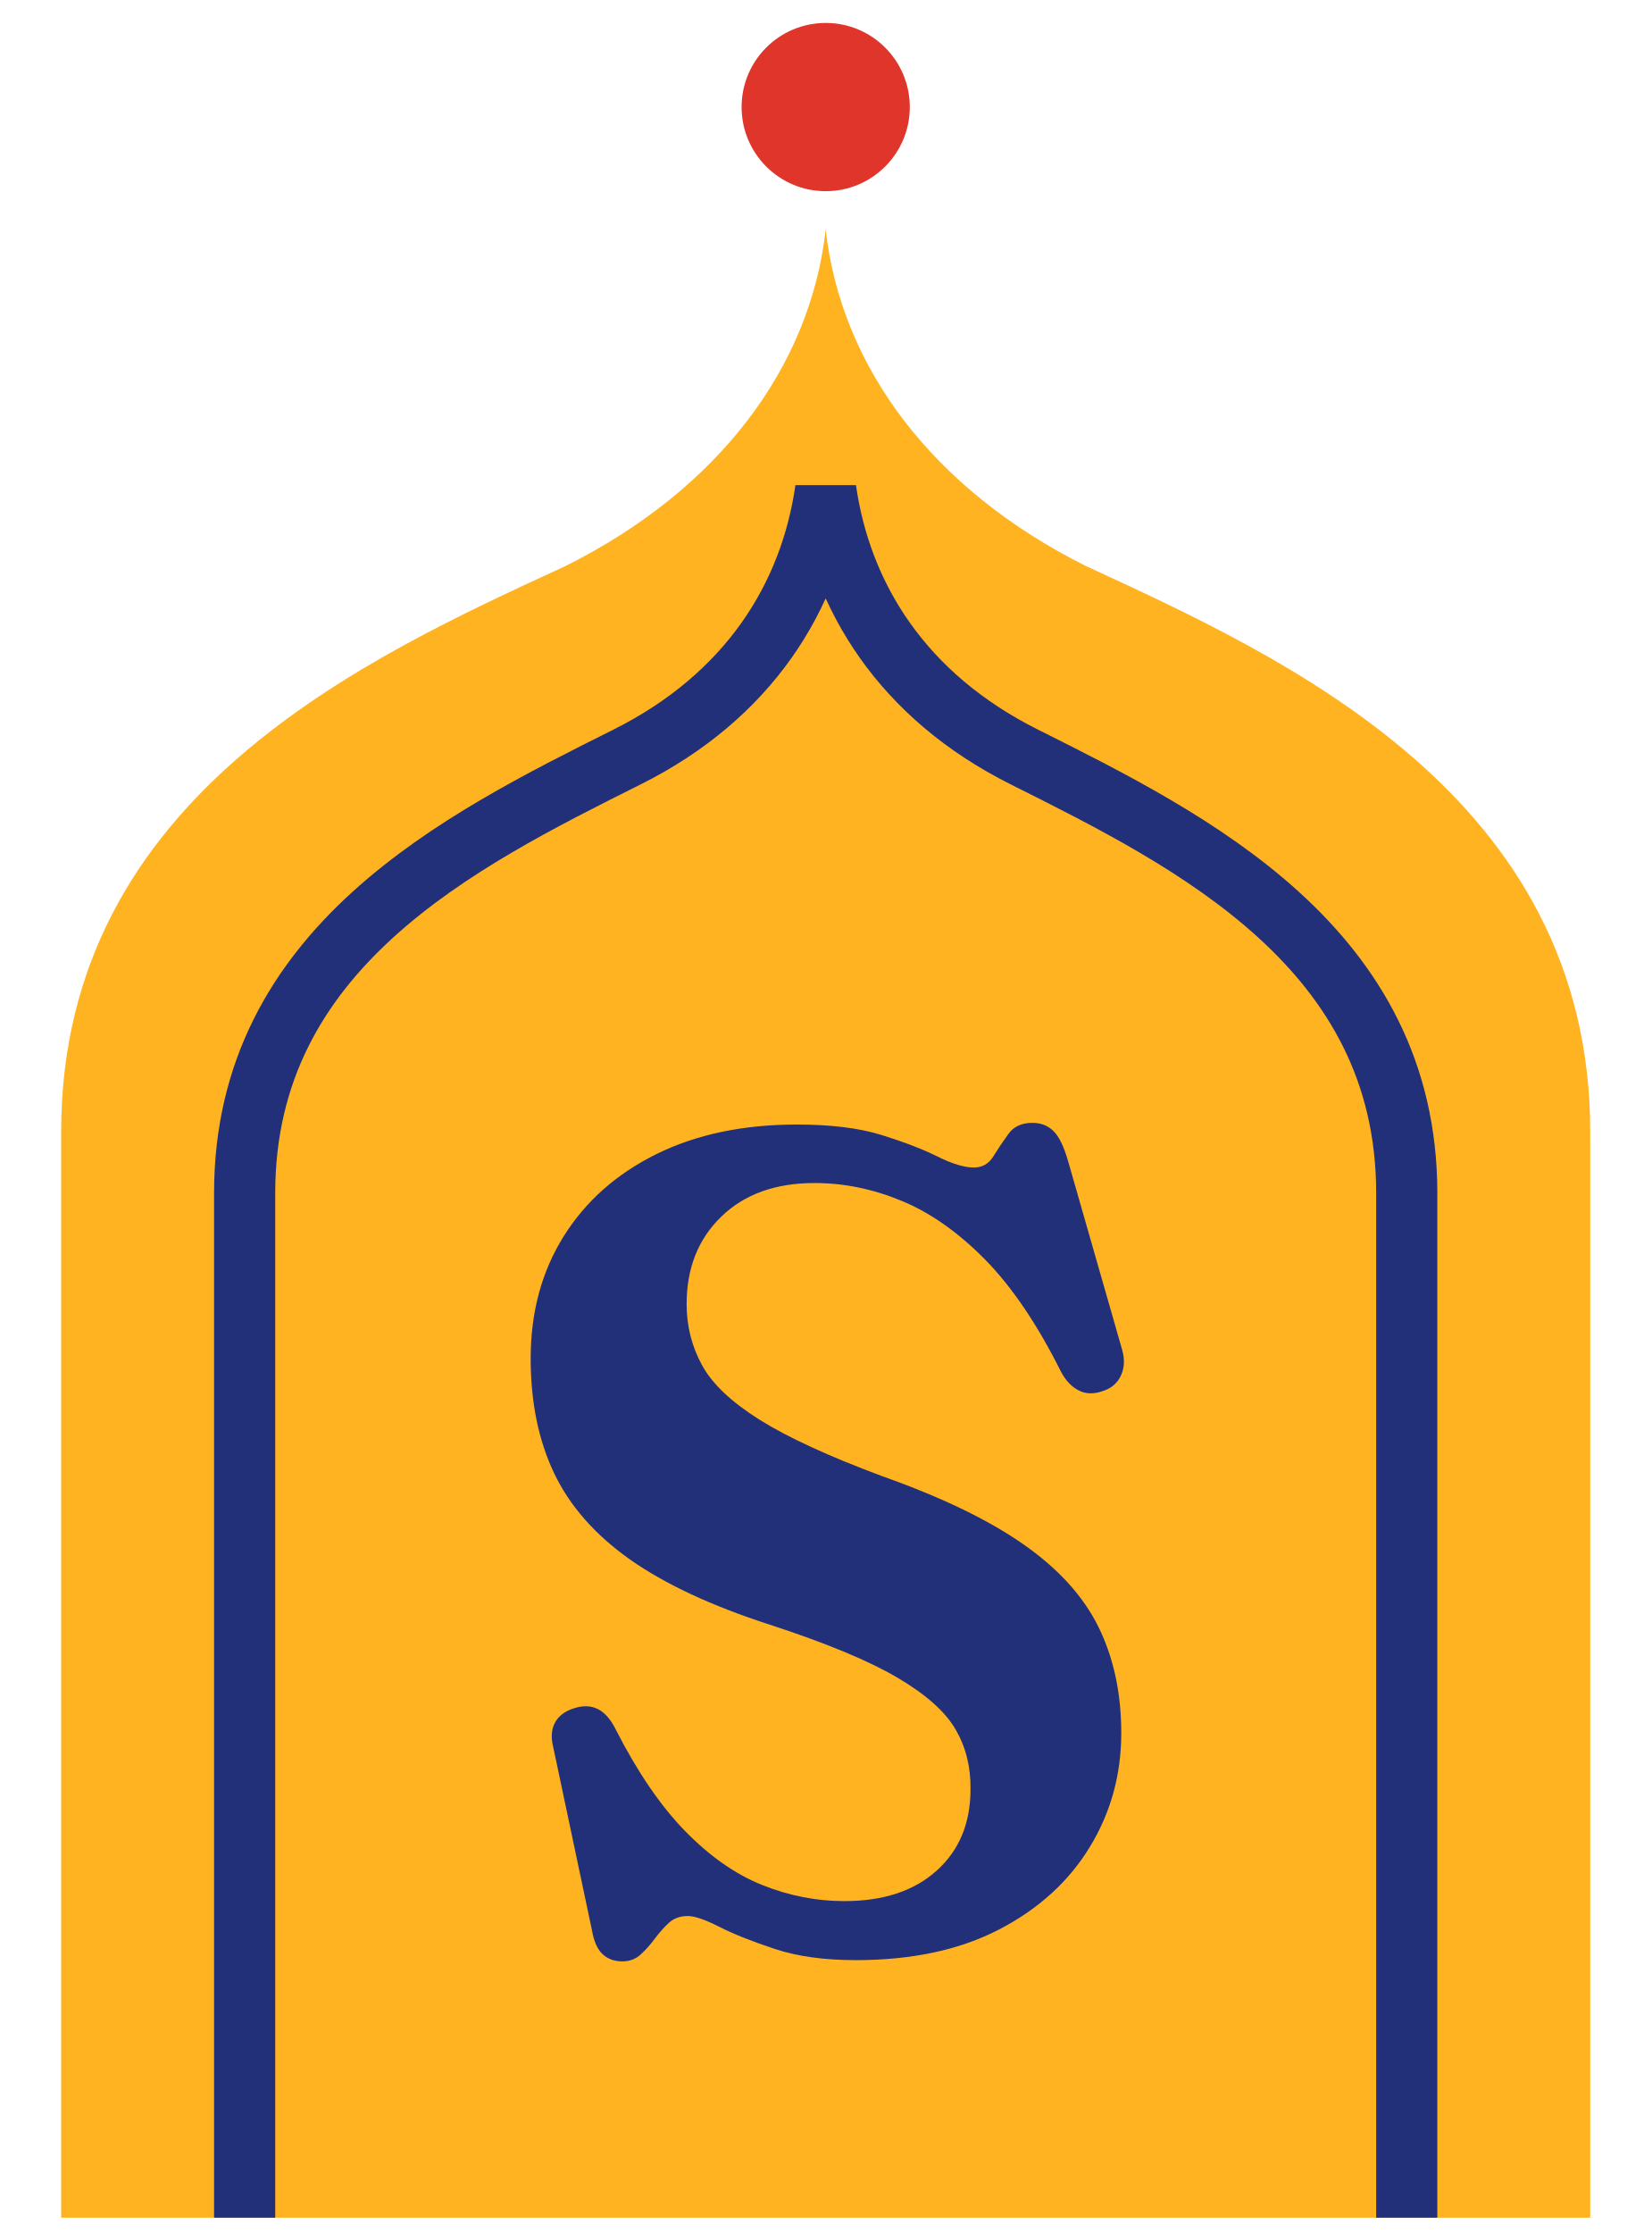
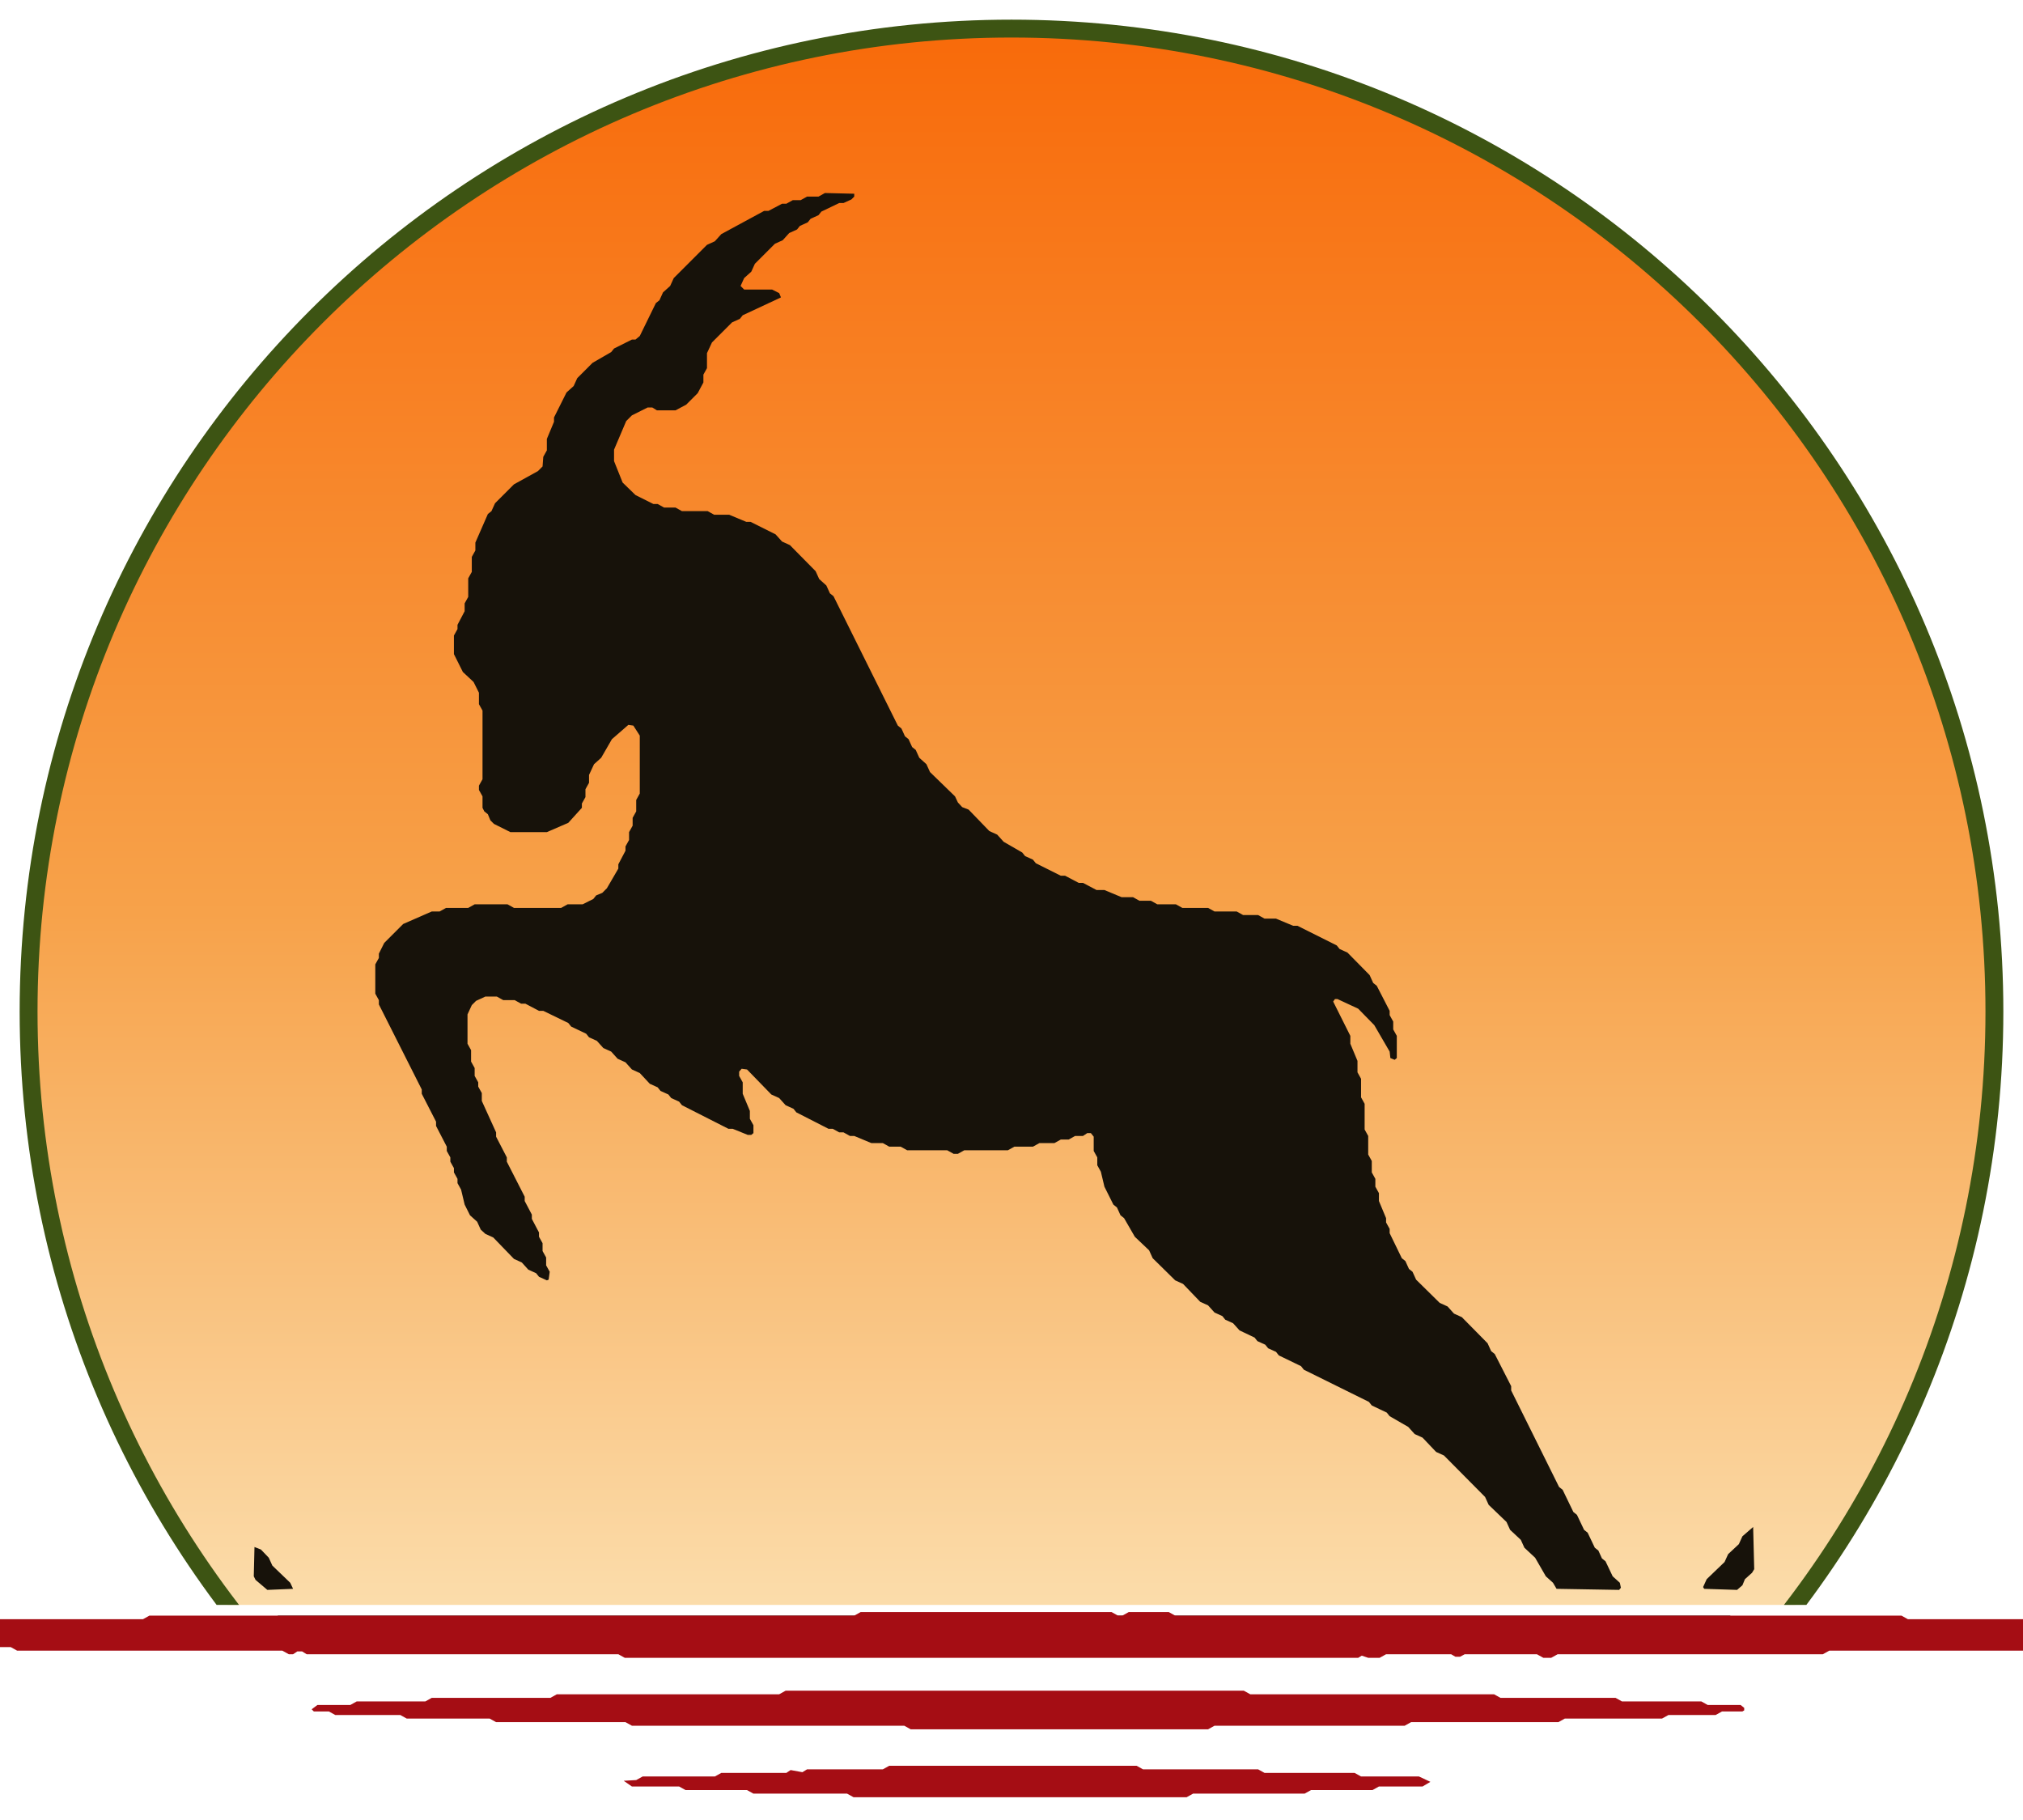
- <svg xmlns="http://www.w3.org/2000/svg" viewBox="-8 -30 216 292" role="img" aria-label="SHAHI Küche – Bildmarke">
-   <path d="M0 260 L0 118 C0 74 40 56 66 44 C86 34 98 18 100 0 C102 18 114 34 134 44 C160 56 200 74 200 118 L200 260 Z" fill="#FFB320" />
-   <path d="M24 260 L24 126 C24 94 52 80 74 69 C90 61 98 48 100 34 C102 48 110 61 126 69 C148 80 176 94 176 126 L176 260" fill="none" stroke="#22307A" stroke-width="8" />
-   <g>
-     <path transform="translate(54.36 224)" d="M49.57 2.32Q43.42 2.32 39 0.86Q34.57 -0.6 31.76 -2.02Q28.95 -3.45 27.6 -3.45Q26.1 -3.45 25.12 -2.55Q24.15 -1.65 23.29 -0.49Q22.43 0.67 21.45 1.57Q20.47 2.48 19.05 2.48Q17.47 2.48 16.46 1.54Q15.45 0.6 15.07 -1.57L9.9 -26.02Q9.6 -27.68 10.31 -28.88Q11.03 -30.07 12.67 -30.6Q14.47 -31.2 15.82 -30.52Q17.18 -29.85 18.15 -27.9Q22.43 -19.5 27.26 -14.55Q32.1 -9.6 37.35 -7.5Q42.6 -5.4 48.07 -5.4Q55.73 -5.4 60.15 -9.38Q64.58 -13.35 64.58 -20.02Q64.65 -24.38 62.62 -27.86Q60.6 -31.35 54.97 -34.65Q49.35 -37.95 38.32 -41.55Q26.93 -45.23 20.06 -50.06Q13.2 -54.9 10.12 -61.35Q7.05 -67.8 7.05 -76.35Q7.05 -85.42 11.36 -92.32Q15.67 -99.22 23.51 -103.09Q31.35 -106.95 41.85 -106.95Q48.6 -106.95 53.02 -105.56Q57.45 -104.17 60.3 -102.75Q63.15 -101.33 65.02 -101.33Q66.67 -101.33 67.57 -102.79Q68.47 -104.25 69.53 -105.71Q70.58 -107.17 72.67 -107.17Q74.33 -107.17 75.41 -106.12Q76.5 -105.08 77.33 -102.22L84.38 -77.62Q84.97 -75.67 84.26 -74.14Q83.55 -72.6 81.83 -72.08Q80.1 -71.47 78.71 -72.19Q77.33 -72.9 76.42 -74.62Q71.77 -83.92 66.49 -89.29Q61.2 -94.65 55.57 -96.97Q49.95 -99.3 44.17 -99.3Q36.52 -99.3 31.99 -94.91Q27.45 -90.52 27.45 -83.47Q27.45 -79.2 29.44 -75.53Q31.42 -71.85 36.97 -68.36Q42.52 -64.88 53.02 -60.97Q64.65 -56.85 71.51 -52.05Q78.38 -47.25 81.34 -41.21Q84.3 -35.17 84.3 -27.38Q84.3 -19.2 80.17 -12.45Q76.05 -5.7 68.32 -1.69Q60.6 2.32 49.57 2.32Z" fill="#22307A" />
+ <svg xmlns="http://www.w3.org/2000/svg" viewBox="469.0 14.0 566.0 509.0" role="img" aria-label="SHAHI Küche – Emblem">
+   <defs>
+     <linearGradient id="mk-sun" x1="0" y1="0" x2="0" y2="1">
+       <stop offset="0" stop-color="#f86a0a" />
+       <stop offset=".45" stop-color="#f7a24a" />
+       <stop offset=".8" stop-color="#fbdcaa" />
+       <stop offset="1" stop-color="#fcefd8" />
+     </linearGradient>
+     <clipPath id="mk-cut">
+       <rect x="0" y="0" width="1600" height="463" />
+     </clipPath>
+     <filter id="mk-shadow" x="-5%" y="-5%" width="110%" height="120%">
+       <feDropShadow dx="0" dy="4" stdDeviation="4" flood-color="#1c2a00" flood-opacity=".35" />
+     </filter>
+   </defs>
+   <g class="mk-emblem">
+     <g clip-path="url(#mk-cut)">
+       <circle cx="752.0" cy="297.0" r="275.0" fill="url(#mk-sun)" stroke="#3d5413" stroke-width="5" />
+     </g>
+     <path fill="#17120a" d="M545.5 467.0 545.5 467.8 546.5 469.0 547.8 469.8 957.0 469.8 959.0 468.0 959.0 467.2 958.5 467.0 954.8 467.0 953.0 466.0 546.8 466.0ZM540.2 446.8 540.0 455.0 540.5 456.0 543.8 458.8 551.0 458.5 550.2 456.8 545.2 452.0 544.2 449.8 542.0 447.5ZM959.5 441.2 956.5 443.8 955.5 446.0 952.5 448.8 951.5 451.0 946.5 455.8 945.5 458.0 945.8 458.5 955.0 458.8 956.5 457.5 957.2 455.8 959.2 454.0 959.8 453.0ZM670.8 79.5 669.0 81.5 666.8 82.5 657.5 91.8 656.5 94.0 654.5 95.8 653.5 98.0 652.5 98.8 648.0 108.0 646.8 109.0 645.8 109.0 640.8 111.5 640.0 112.5 634.8 115.5 630.5 119.8 629.5 122.0 627.5 123.8 624.0 130.8 624.0 132.0 622.0 136.8 622.0 140.0 621.0 141.8 620.8 144.5 619.5 145.8 612.8 149.5 607.5 154.8 606.5 157.0 605.5 157.8 602.0 165.8 602.0 168.0 601.0 169.8 601.0 174.0 600.0 175.8 600.0 181.0 599.0 182.8 599.0 185.0 597.0 188.8 597.0 190.0 596.0 191.8 596.0 197.0 598.5 202.0 601.5 204.8 603.0 207.8 603.0 211.0 604.0 212.8 604.0 232.0 603.0 233.8 603.0 235.0 604.0 236.8 604.0 240.0 604.5 241.0 605.5 241.8 606.2 243.5 607.2 244.5 611.8 246.8 622.0 246.8 628.0 244.2 631.8 240.0 631.8 238.8 632.8 237.0 632.8 234.8 633.8 233.0 633.8 230.8 635.2 227.8 637.2 226.0 640.2 220.8 644.8 216.8 646.2 217.0 648.0 219.8 648.0 236.0 647.0 237.8 647.0 241.0 646.0 242.8 646.0 245.0 645.0 246.8 645.0 249.0 644.0 250.8 644.0 252.0 642.0 255.8 642.0 257.0 638.8 262.5 637.5 263.8 635.8 264.5 635.0 265.5 632.0 267.0 627.8 267.0 626.0 268.0 612.8 268.0 611.0 267.0 601.8 267.0 600.0 268.0 593.8 268.0 592.0 269.0 589.8 269.0 581.8 272.5 576.5 277.8 575.0 280.8 575.0 282.0 574.0 283.8 574.0 292.0 575.0 293.8 575.0 295.0 587.0 318.8 587.0 320.0 591.0 327.8 591.0 329.0 594.0 334.8 594.0 336.0 595.0 337.8 595.0 339.0 596.0 340.8 596.0 342.0 597.0 343.8 597.0 345.0 598.0 346.8 599.0 351.0 600.5 354.0 602.5 355.8 603.5 358.0 604.8 359.2 607.0 360.2 612.8 366.2 615.0 367.2 616.8 369.2 619.0 370.2 619.8 371.2 622.0 372.2 622.5 372.0 622.8 369.8 621.8 368.0 621.8 365.8 620.8 364.0 620.8 361.8 619.8 360.0 619.8 358.8 617.8 355.0 617.8 353.8 615.8 350.0 615.8 348.8 610.8 339.0 610.8 337.8 607.8 332.0 607.8 330.8 603.8 322.0 603.8 319.8 602.8 318.0 602.8 316.8 601.8 315.0 601.8 312.8 600.8 311.0 600.8 307.8 599.8 306.0 599.8 297.8 601.0 295.2 602.2 294.0 604.8 292.8 608.0 292.8 609.8 293.8 613.0 293.8 614.8 294.8 616.0 294.8 619.8 296.8 621.0 296.8 628.0 300.2 628.8 301.2 633.0 303.2 633.8 304.2 636.0 305.2 637.8 307.2 640.0 308.2 641.8 310.2 644.0 311.2 645.8 313.2 648.0 314.2 650.8 317.2 653.0 318.2 653.8 319.2 656.0 320.2 656.8 321.2 659.0 322.2 659.8 323.2 672.8 329.8 674.0 329.8 678.2 331.5 679.2 331.5 679.8 331.0 679.8 328.8 678.8 327.0 678.8 324.8 676.8 320.0 676.8 316.8 675.8 315.0 675.8 313.8 676.5 313.0 678.0 313.2 684.8 320.2 687.0 321.2 688.8 323.2 691.0 324.2 691.8 325.2 700.8 329.8 702.0 329.8 703.8 330.8 705.0 330.8 706.8 331.8 708.0 331.8 712.8 333.8 716.0 333.8 717.8 334.8 721.0 334.8 722.8 335.8 734.0 335.8 735.8 336.8 737.0 336.8 738.8 335.8 751.0 335.8 752.8 334.8 758.0 334.8 759.8 333.8 764.0 333.8 765.8 332.8 768.0 332.8 769.8 331.8 772.0 331.8 773.2 331.0 774.2 331.0 775.0 332.0 775.0 336.0 776.0 337.8 776.0 340.0 777.0 341.8 778.0 346.0 780.5 351.0 781.5 351.8 782.5 354.0 783.5 354.8 786.5 360.0 790.5 363.8 791.5 366.0 797.8 372.2 800.0 373.2 804.8 378.2 807.0 379.2 808.8 381.2 811.0 382.2 811.8 383.2 814.0 384.2 815.8 386.2 820.0 388.2 820.8 389.2 823.0 390.2 823.8 391.2 826.0 392.2 826.8 393.2 833.0 396.2 833.8 397.2 852.0 406.2 852.8 407.2 857.0 409.2 857.8 410.2 863.0 413.2 864.8 415.2 867.0 416.2 870.8 420.2 873.0 421.2 884.5 432.8 885.5 435.0 890.5 439.8 891.5 442.0 894.5 444.8 895.5 447.0 898.5 449.8 901.5 455.0 903.5 456.8 904.5 458.5 922.0 458.8 922.5 458.2 922.2 456.8 920.2 455.0 918.2 450.8 917.2 450.0 916.2 447.8 915.2 447.0 913.2 442.8 912.2 442.0 910.2 437.8 909.2 437.0 906.2 430.8 905.2 430.0 891.8 403.0 891.8 401.8 887.2 392.8 886.2 392.0 885.2 389.8 878.0 382.5 875.8 381.5 874.0 379.5 871.8 378.5 865.2 372.0 864.2 369.8 863.2 369.0 862.2 366.8 861.2 366.0 857.8 359.0 857.8 357.8 856.8 356.0 856.8 354.8 854.8 350.0 854.8 347.8 853.8 346.0 853.8 343.8 852.8 342.0 852.8 338.8 851.8 337.0 851.8 331.8 850.8 330.0 850.8 322.8 849.8 321.0 849.8 315.8 848.8 314.0 848.8 310.8 846.8 306.0 846.8 303.8 842.0 294.2 842.5 293.5 843.2 293.5 849.0 296.2 853.5 300.8 857.8 308.2 858.0 310.0 859.2 310.5 859.8 310.0 859.8 303.8 858.8 302.0 858.8 299.8 857.8 298.0 857.8 296.8 854.2 289.8 853.2 289.0 852.2 286.8 846.0 280.5 843.8 279.5 843.0 278.5 832.0 273.0 830.8 273.0 826.0 271.0 822.8 271.0 821.0 270.0 816.8 270.0 815.0 269.0 808.8 269.0 807.0 268.0 799.8 268.0 798.0 267.0 792.8 267.0 791.0 266.0 787.8 266.0 786.0 265.0 782.8 265.0 778.0 263.0 775.8 263.0 772.0 261.0 770.8 261.0 767.0 259.0 765.8 259.0 758.8 255.5 758.0 254.5 755.8 253.5 755.0 252.5 749.8 249.5 748.0 247.5 745.8 246.5 740.0 240.5 738.2 239.8 737.0 238.5 736.2 236.8 729.2 230.0 728.2 227.8 726.2 226.0 725.2 223.8 724.2 223.0 723.2 220.8 722.2 220.0 721.2 217.8 720.2 217.0 702.2 180.8 701.2 180.0 700.2 177.8 698.2 176.0 697.2 173.8 690.0 166.5 687.8 165.5 686.0 163.5 679.0 160.0 677.8 160.0 673.0 158.0 668.8 158.0 667.0 157.0 659.8 157.0 658.0 156.0 654.8 156.0 653.0 155.0 651.8 155.0 646.8 152.5 643.2 149.0 640.8 143.0 640.8 139.8 644.2 131.8 645.8 130.2 650.2 128.0 651.5 128.0 652.8 128.8 658.0 128.8 661.0 127.2 664.2 124.0 665.8 121.0 665.8 118.8 666.8 117.0 666.8 112.8 668.2 109.8 673.8 104.2 676.0 103.2 676.8 102.2 687.5 97.2 687.0 96.0 685.0 95.0 677.2 95.0 676.2 94.0 677.2 91.8 679.2 90.0 680.2 87.8 685.8 82.2 688.0 81.2 689.8 79.2 692.0 78.2 692.8 77.2 695.0 76.2 695.8 75.2 698.0 74.2 698.8 73.2 703.8 70.8 705.0 70.8 707.2 69.8 708.0 69.0 708.0 68.2 699.8 68.0 698.0 69.0 694.8 69.0 693.0 70.0 690.8 70.0 689.0 71.0 687.8 71.0 684.0 73.0 682.8 73.0Z" />
+     <path fill="#a50d14" d="M643.5 512.2 645.8 513.8 659.0 513.8 660.8 514.8 678.0 514.8 679.8 515.8 706.0 515.8 707.8 516.8 801.0 516.8 802.8 515.8 834.0 515.8 835.8 514.8 853.0 514.8 854.8 513.8 867.0 513.8 869.2 512.5 866.0 511.0 849.8 511.0 848.0 510.0 822.8 510.0 821.0 509.0 788.8 509.0 787.0 508.0 717.8 508.0 716.0 509.0 694.8 509.0 693.5 509.8 690.2 509.2 689.0 510.0 670.8 510.0 669.0 511.0 648.8 511.0 647.0 512.0ZM556.2 492.2 556.8 492.8 561.0 492.8 562.8 493.8 581.0 493.8 582.8 494.8 606.0 494.8 607.8 495.8 644.0 495.8 645.8 496.8 722.0 496.8 723.8 497.8 807.0 497.8 808.8 496.8 862.0 496.8 863.8 495.8 905.0 495.8 906.8 494.8 934.0 494.8 935.8 493.8 949.0 493.8 950.8 492.8 956.5 492.8 957.0 492.5 957.0 491.8 956.0 491.0 946.8 491.0 945.0 490.0 922.8 490.0 921.0 489.0 888.8 489.0 887.0 488.0 818.8 488.0 817.0 487.0 688.8 487.0 687.0 488.0 624.8 488.0 623.0 489.0 589.8 489.0 588.0 490.0 568.8 490.0 567.0 491.0 557.8 491.0ZM352.2 472.2 352.8 472.8 374.0 472.8 375.8 473.8 415.0 473.8 416.8 474.8 472.0 474.8 473.8 475.8 548.0 475.8 549.8 476.8 551.0 476.8 552.2 476.0 553.5 476.0 554.8 476.8 642.0 476.8 643.8 477.8 849.0 477.8 850.0 477.2 851.8 477.8 855.0 477.8 856.8 476.8 875.0 476.8 876.2 477.5 877.5 477.5 878.8 476.8 899.0 476.8 900.8 477.8 903.0 477.8 904.8 476.8 979.0 476.8 980.8 475.8 1047.0 475.8 1048.8 474.8 1103.0 474.8 1104.8 473.8 1146.0 473.8 1147.8 472.8 1166.0 472.8 1167.2 472.0 1167.5 471.2 1156.8 471.0 1155.0 470.0 1134.8 470.0 1133.0 469.0 1105.8 469.0 1104.0 468.0 1062.8 468.0 1061.0 467.0 1002.8 467.0 1001.0 466.0 797.8 466.0 796.0 465.0 784.8 465.0 783.0 466.0 781.8 466.0 780.0 465.0 709.8 465.0 708.0 466.0 510.8 466.0 509.0 467.0 449.8 467.0 448.0 468.0 414.8 468.0 413.0 469.0 385.8 469.0 384.0 470.0 364.8 470.0 363.0 471.0 352.8 471.0Z" />
  </g>
-   <circle cx="100" cy="-16" r="11" fill="#E0352B" />
</svg>
